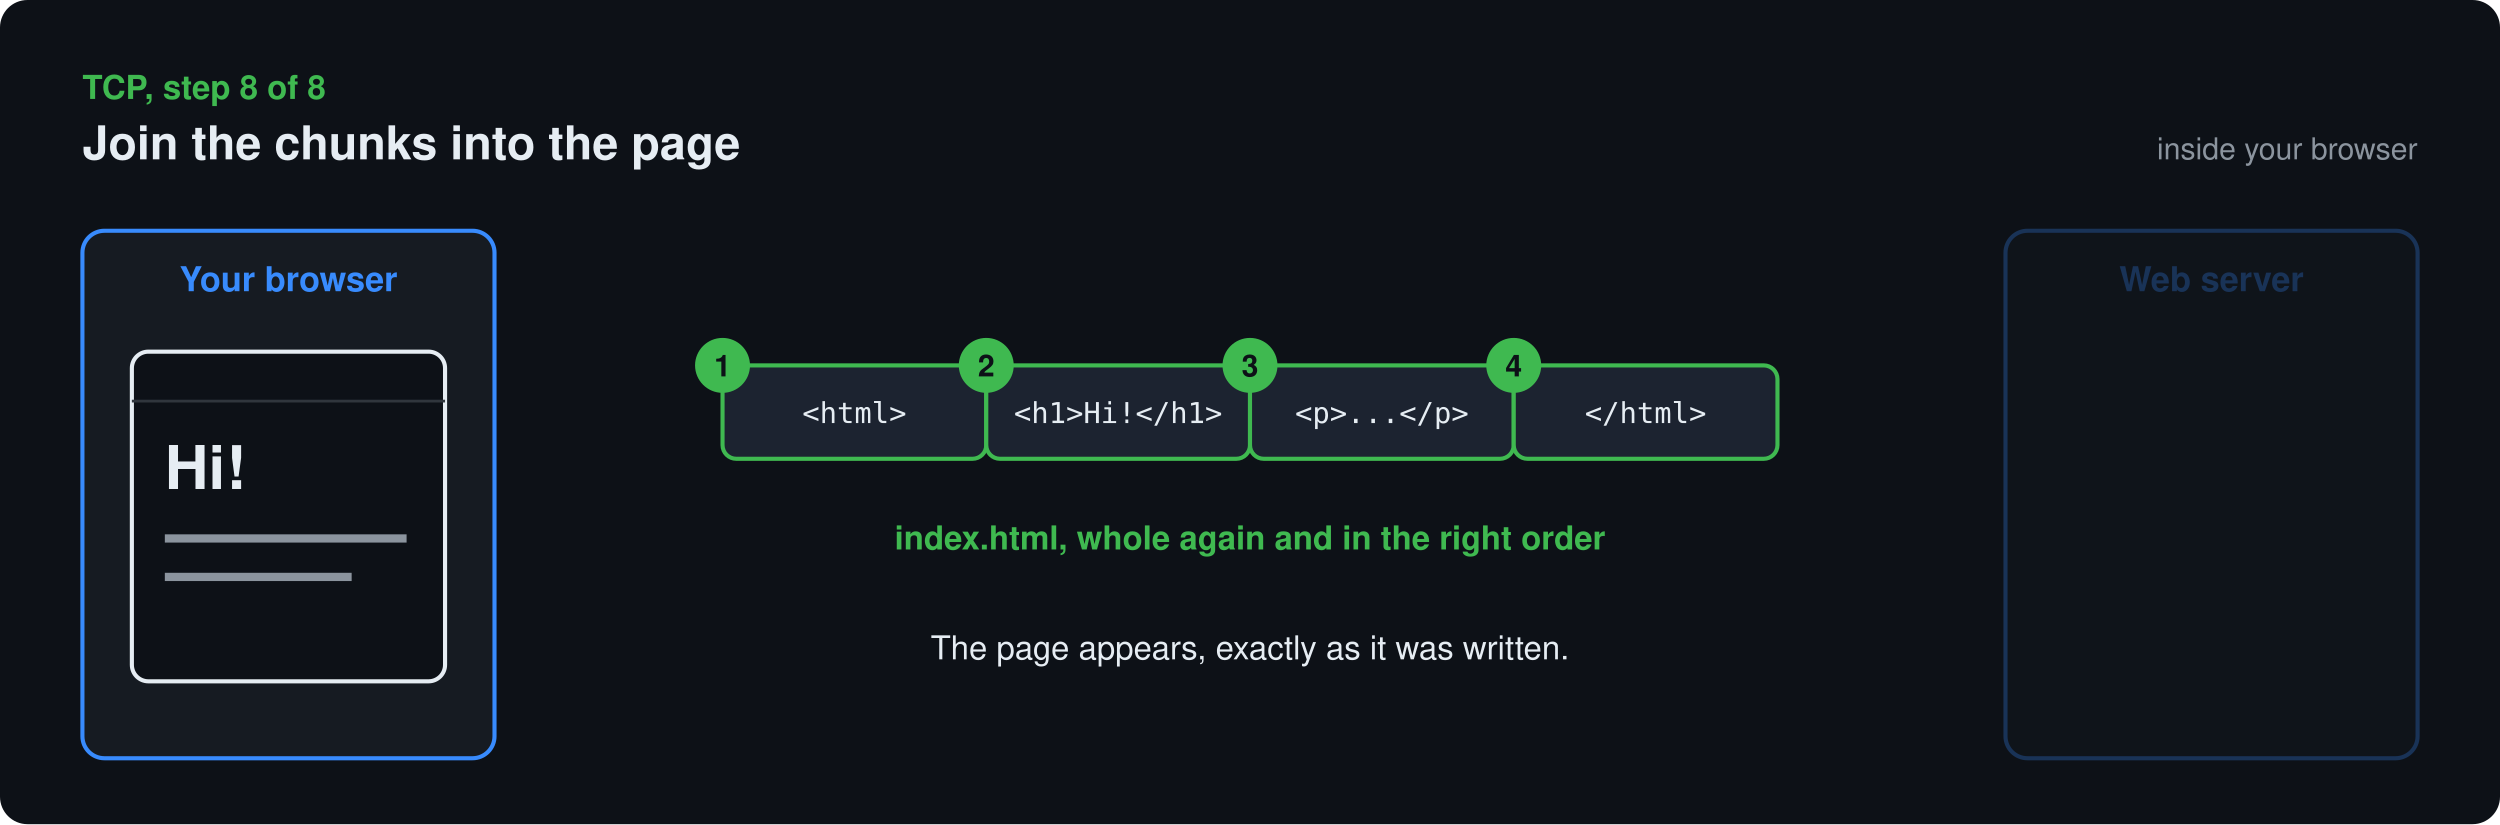
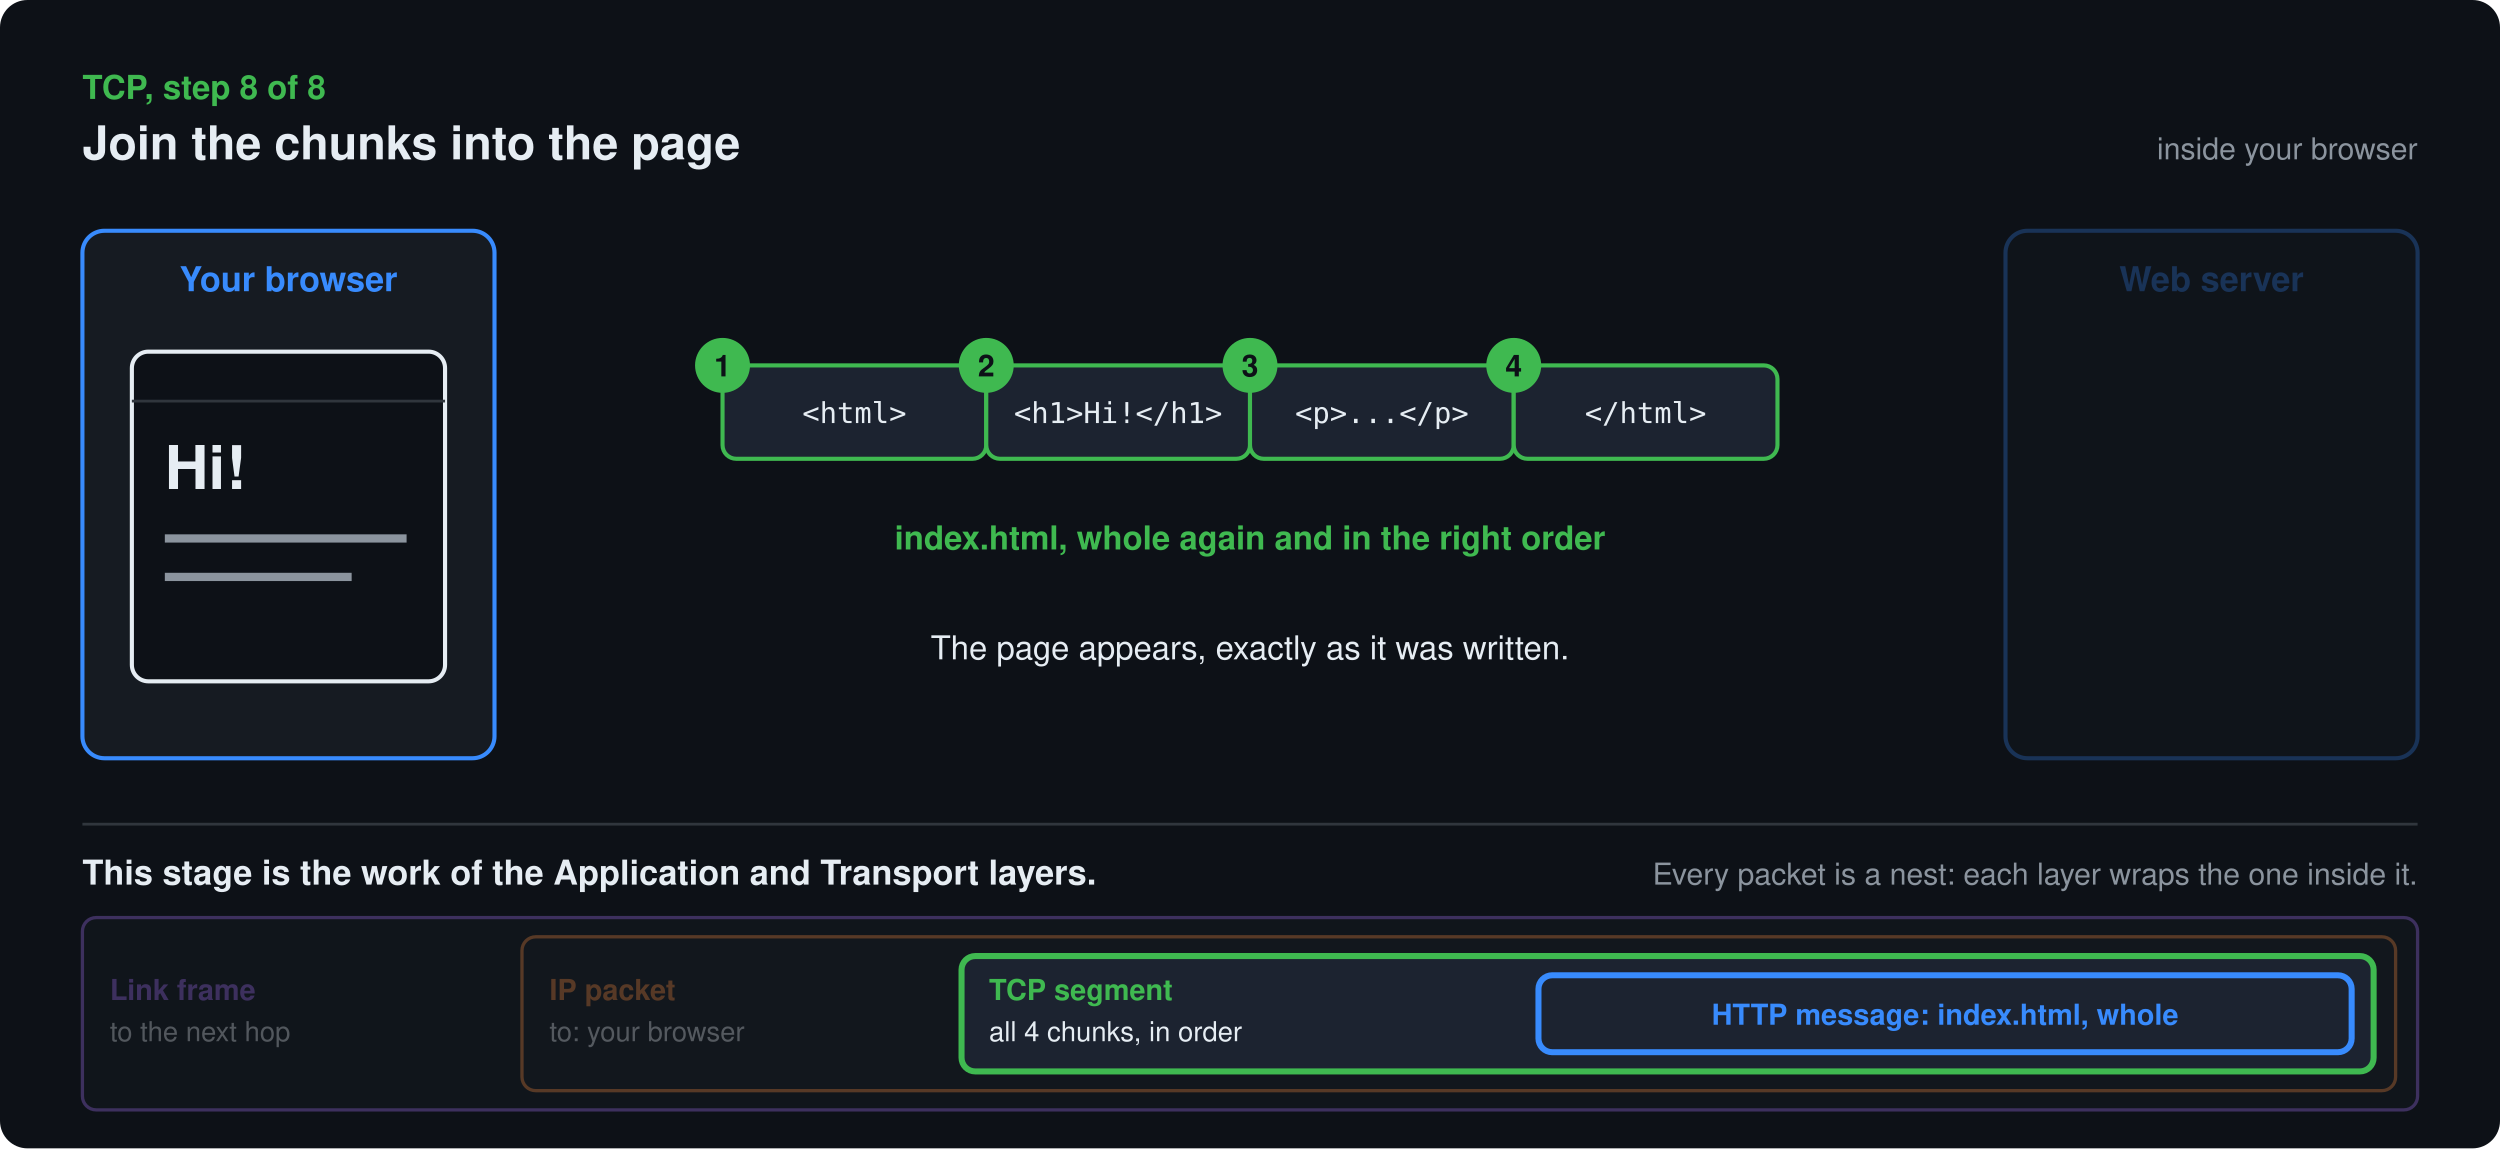
- <svg xmlns="http://www.w3.org/2000/svg" viewBox="0 0 910 300" width="910" height="300" font-family="-apple-system, 'Segoe UI', Helvetica, Arial, sans-serif" font-size="12">
+ <svg xmlns="http://www.w3.org/2000/svg" viewBox="0 0 910 418" width="910" height="418" font-family="-apple-system, 'Segoe UI', Helvetica, Arial, sans-serif" font-size="12">
  <style>@keyframes j0{0%,10%{opacity:1;transform:translate(278.0px,150px)}10.5%{opacity:1;transform:translate(278.0px,150px)}34.0%{opacity:1;transform:translate(311.0px,150px)}35.5%,100%{opacity:1;transform:translate(311.0px,150px)}} .j0{opacity:1;transform:translate(311.0px,150px);animation:j0 9s linear infinite} @keyframes j1{0%,10%{opacity:1;transform:translate(396.0px,150px)}10.5%{opacity:1;transform:translate(396.0px,150px)}34.0%{opacity:1;transform:translate(407.0px,150px)}35.5%,100%{opacity:1;transform:translate(407.0px,150px)}} .j1{opacity:1;transform:translate(407.0px,150px);animation:j1 9s linear infinite} @keyframes j2{0%,10%{opacity:1;transform:translate(514.0px,150px)}10.5%{opacity:1;transform:translate(514.0px,150px)}34.0%{opacity:1;transform:translate(503.0px,150px)}35.5%,100%{opacity:1;transform:translate(503.0px,150px)}} .j2{opacity:1;transform:translate(503.0px,150px);animation:j2 9s linear infinite} @keyframes j3{0%,10%{opacity:1;transform:translate(632.0px,150px)}10.5%{opacity:1;transform:translate(632.0px,150px)}34.0%{opacity:1;transform:translate(599.0px,150px)}35.5%,100%{opacity:1;transform:translate(599.0px,150px)}} .j3{opacity:1;transform:translate(599.0px,150px);animation:j3 9s linear infinite} @keyframes whole{0%,38%{opacity:0}40%,96%{opacity:1}100%{opacity:0}} .whole{animation:whole 9s linear infinite} @keyframes page{0%,58%{opacity:0}60%,96%{opacity:1}100%{opacity:0}} .page{animation:page 9s linear infinite} @media (prefers-reduced-motion: reduce){*{animation:none!important}}</style>
  <defs>
    <marker id="m8b949e" viewBox="0 0 10 10" refX="9" refY="5" markerWidth="7" markerHeight="7" orient="auto-start-reverse">
      <path d="M0 0 L10 5 L0 10 z" fill="#8b949e" />
    </marker>
  </defs>
-   <rect width="910" height="300" rx="10" fill="#0d1117" />
+   <rect width="910" height="418" rx="10" fill="#0d1117" />
  <text x="30" y="36" fill="#3fb950" font-size="12" font-weight="700">TCP, step 8 of 8</text>
  <text x="30" y="58" fill="#e6edf3" font-size="17" font-weight="700">Join the chunks into the page</text>
  <text x="880" y="58" text-anchor="end" fill="#8b949e" font-size="11">inside your browser</text>
  <g>
    <rect x="30" y="84" width="150" height="192" rx="8" fill="#161b22" stroke="#388bfd" stroke-width="1.5" />
    <text x="105" y="106" text-anchor="middle" fill="#388bfd" font-size="12.5" font-weight="700">Your browser</text>
  </g>
  <g opacity=".28">
    <rect x="730" y="84" width="150" height="192" rx="8" fill="#161b22" stroke="#388bfd" stroke-width="1.5" />
    <text x="805" y="106" text-anchor="middle" fill="#388bfd" font-size="12.5" font-weight="700">Web server</text>
  </g>
  <g class="j0">
    <rect x="-48.0" y="-17.0" width="96" height="34" rx="5" fill="#1c2330" stroke="#3fb950" stroke-width="1.5" />
    <text x="0" y="4" text-anchor="middle" fill="#e6edf3" font-size="10.5" font-family="ui-monospace, SFMono-Regular, Menlo, Consolas, monospace">&lt;html&gt;</text>
    <circle cx="-48.0" cy="-17.0" r="10" fill="#3fb950" />
    <text x="-48.0" y="-13.0" text-anchor="middle" fill="#0d1117" font-size="11" font-weight="700">1</text>
  </g>
  <g class="j1">
    <rect x="-48.0" y="-17.0" width="96" height="34" rx="5" fill="#1c2330" stroke="#3fb950" stroke-width="1.5" />
    <text x="0" y="4" text-anchor="middle" fill="#e6edf3" font-size="10.5" font-family="ui-monospace, SFMono-Regular, Menlo, Consolas, monospace">&lt;h1&gt;Hi!&lt;/h1&gt;</text>
    <circle cx="-48.0" cy="-17.0" r="10" fill="#3fb950" />
    <text x="-48.0" y="-13.0" text-anchor="middle" fill="#0d1117" font-size="11" font-weight="700">2</text>
  </g>
  <g class="j2">
    <rect x="-48.0" y="-17.0" width="96" height="34" rx="5" fill="#1c2330" stroke="#3fb950" stroke-width="1.5" />
    <text x="0" y="4" text-anchor="middle" fill="#e6edf3" font-size="10.5" font-family="ui-monospace, SFMono-Regular, Menlo, Consolas, monospace">&lt;p&gt;...&lt;/p&gt;</text>
    <circle cx="-48.0" cy="-17.0" r="10" fill="#3fb950" />
    <text x="-48.0" y="-13.0" text-anchor="middle" fill="#0d1117" font-size="11" font-weight="700">3</text>
  </g>
  <g class="j3">
    <rect x="-48.0" y="-17.0" width="96" height="34" rx="5" fill="#1c2330" stroke="#3fb950" stroke-width="1.5" />
    <text x="0" y="4" text-anchor="middle" fill="#e6edf3" font-size="10.5" font-family="ui-monospace, SFMono-Regular, Menlo, Consolas, monospace">&lt;/html&gt;</text>
    <circle cx="-48.0" cy="-17.0" r="10" fill="#3fb950" />
    <text x="-48.0" y="-13.0" text-anchor="middle" fill="#0d1117" font-size="11" font-weight="700">4</text>
  </g>
  <text x="455" y="200" text-anchor="middle" fill="#3fb950" font-size="12" font-weight="700" class="whole">index.html, whole again and in the right order</text>
  <g class="page">
    <rect x="48" y="128" width="114" height="120" rx="6" fill="#0d1117" stroke="#e6edf3" stroke-width="1.5" />
    <line x1="48" y1="146" x2="162" y2="146" stroke="#30363d" stroke-width="1" />
    <text x="60" y="178" fill="#e6edf3" font-size="22" font-weight="700">Hi!</text>
    <line x1="60" y1="196" x2="148" y2="196" stroke="#8b949e" stroke-width="3" />
    <line x1="60" y1="210" x2="128" y2="210" stroke="#8b949e" stroke-width="3" />
    <text x="455" y="240" text-anchor="middle" fill="#e6edf3" font-size="12">The page appears, exactly as it was written.</text>
  </g>
+   <line x1="30" y1="300" x2="880" y2="300" stroke="#30363d" stroke-width="1" />
+   <text x="30" y="322" fill="#e6edf3" font-size="12.5" font-weight="700">This stage is the work of the Application and Transport layers.</text>
+   <text x="880" y="322" text-anchor="end" fill="#8b949e" font-size="11">Every packet is a nest: each layer wraps the one inside it.</text>
+   <g opacity="0.32">
+     <rect x="30" y="334" width="850" height="70" rx="5" fill="#161b22" stroke="#a371f7" stroke-width="1.2" />
+     <text x="40" y="364" fill="#a371f7" font-size="10.5" font-weight="700">Link frame</text>
+     <text x="40" y="379" fill="#e6edf3" font-size="10">to the next hop</text>
+   </g>
+   <g opacity="0.32">
+     <rect x="190" y="341" width="682" height="56" rx="5" fill="#161b22" stroke="#f0883e" stroke-width="1.2" />
+     <text x="200" y="364" fill="#f0883e" font-size="10.5" font-weight="700">IP packet</text>
+     <text x="200" y="379" fill="#e6edf3" font-size="10">to: your browser</text>
+   </g>
+   <g opacity="1">
+     <rect x="350" y="348" width="514" height="42" rx="5" fill="#1c2330" stroke="#3fb950" stroke-width="2.2" />
+     <text x="360" y="364" fill="#3fb950" font-size="10.5" font-weight="700">TCP segment</text>
+     <text x="360" y="379" fill="#e6edf3" font-size="10">all 4 chunks, in order</text>
+   </g>
+   <g opacity="1">
+     <rect x="560" y="355" width="296" height="28" rx="5" fill="#1c2330" stroke="#388bfd" stroke-width="2.2" />
+     <text x="708.0" y="373" text-anchor="middle" fill="#388bfd" font-size="10.5" font-weight="700">HTTP message: index.html, whole</text>
+   </g>
</svg>
